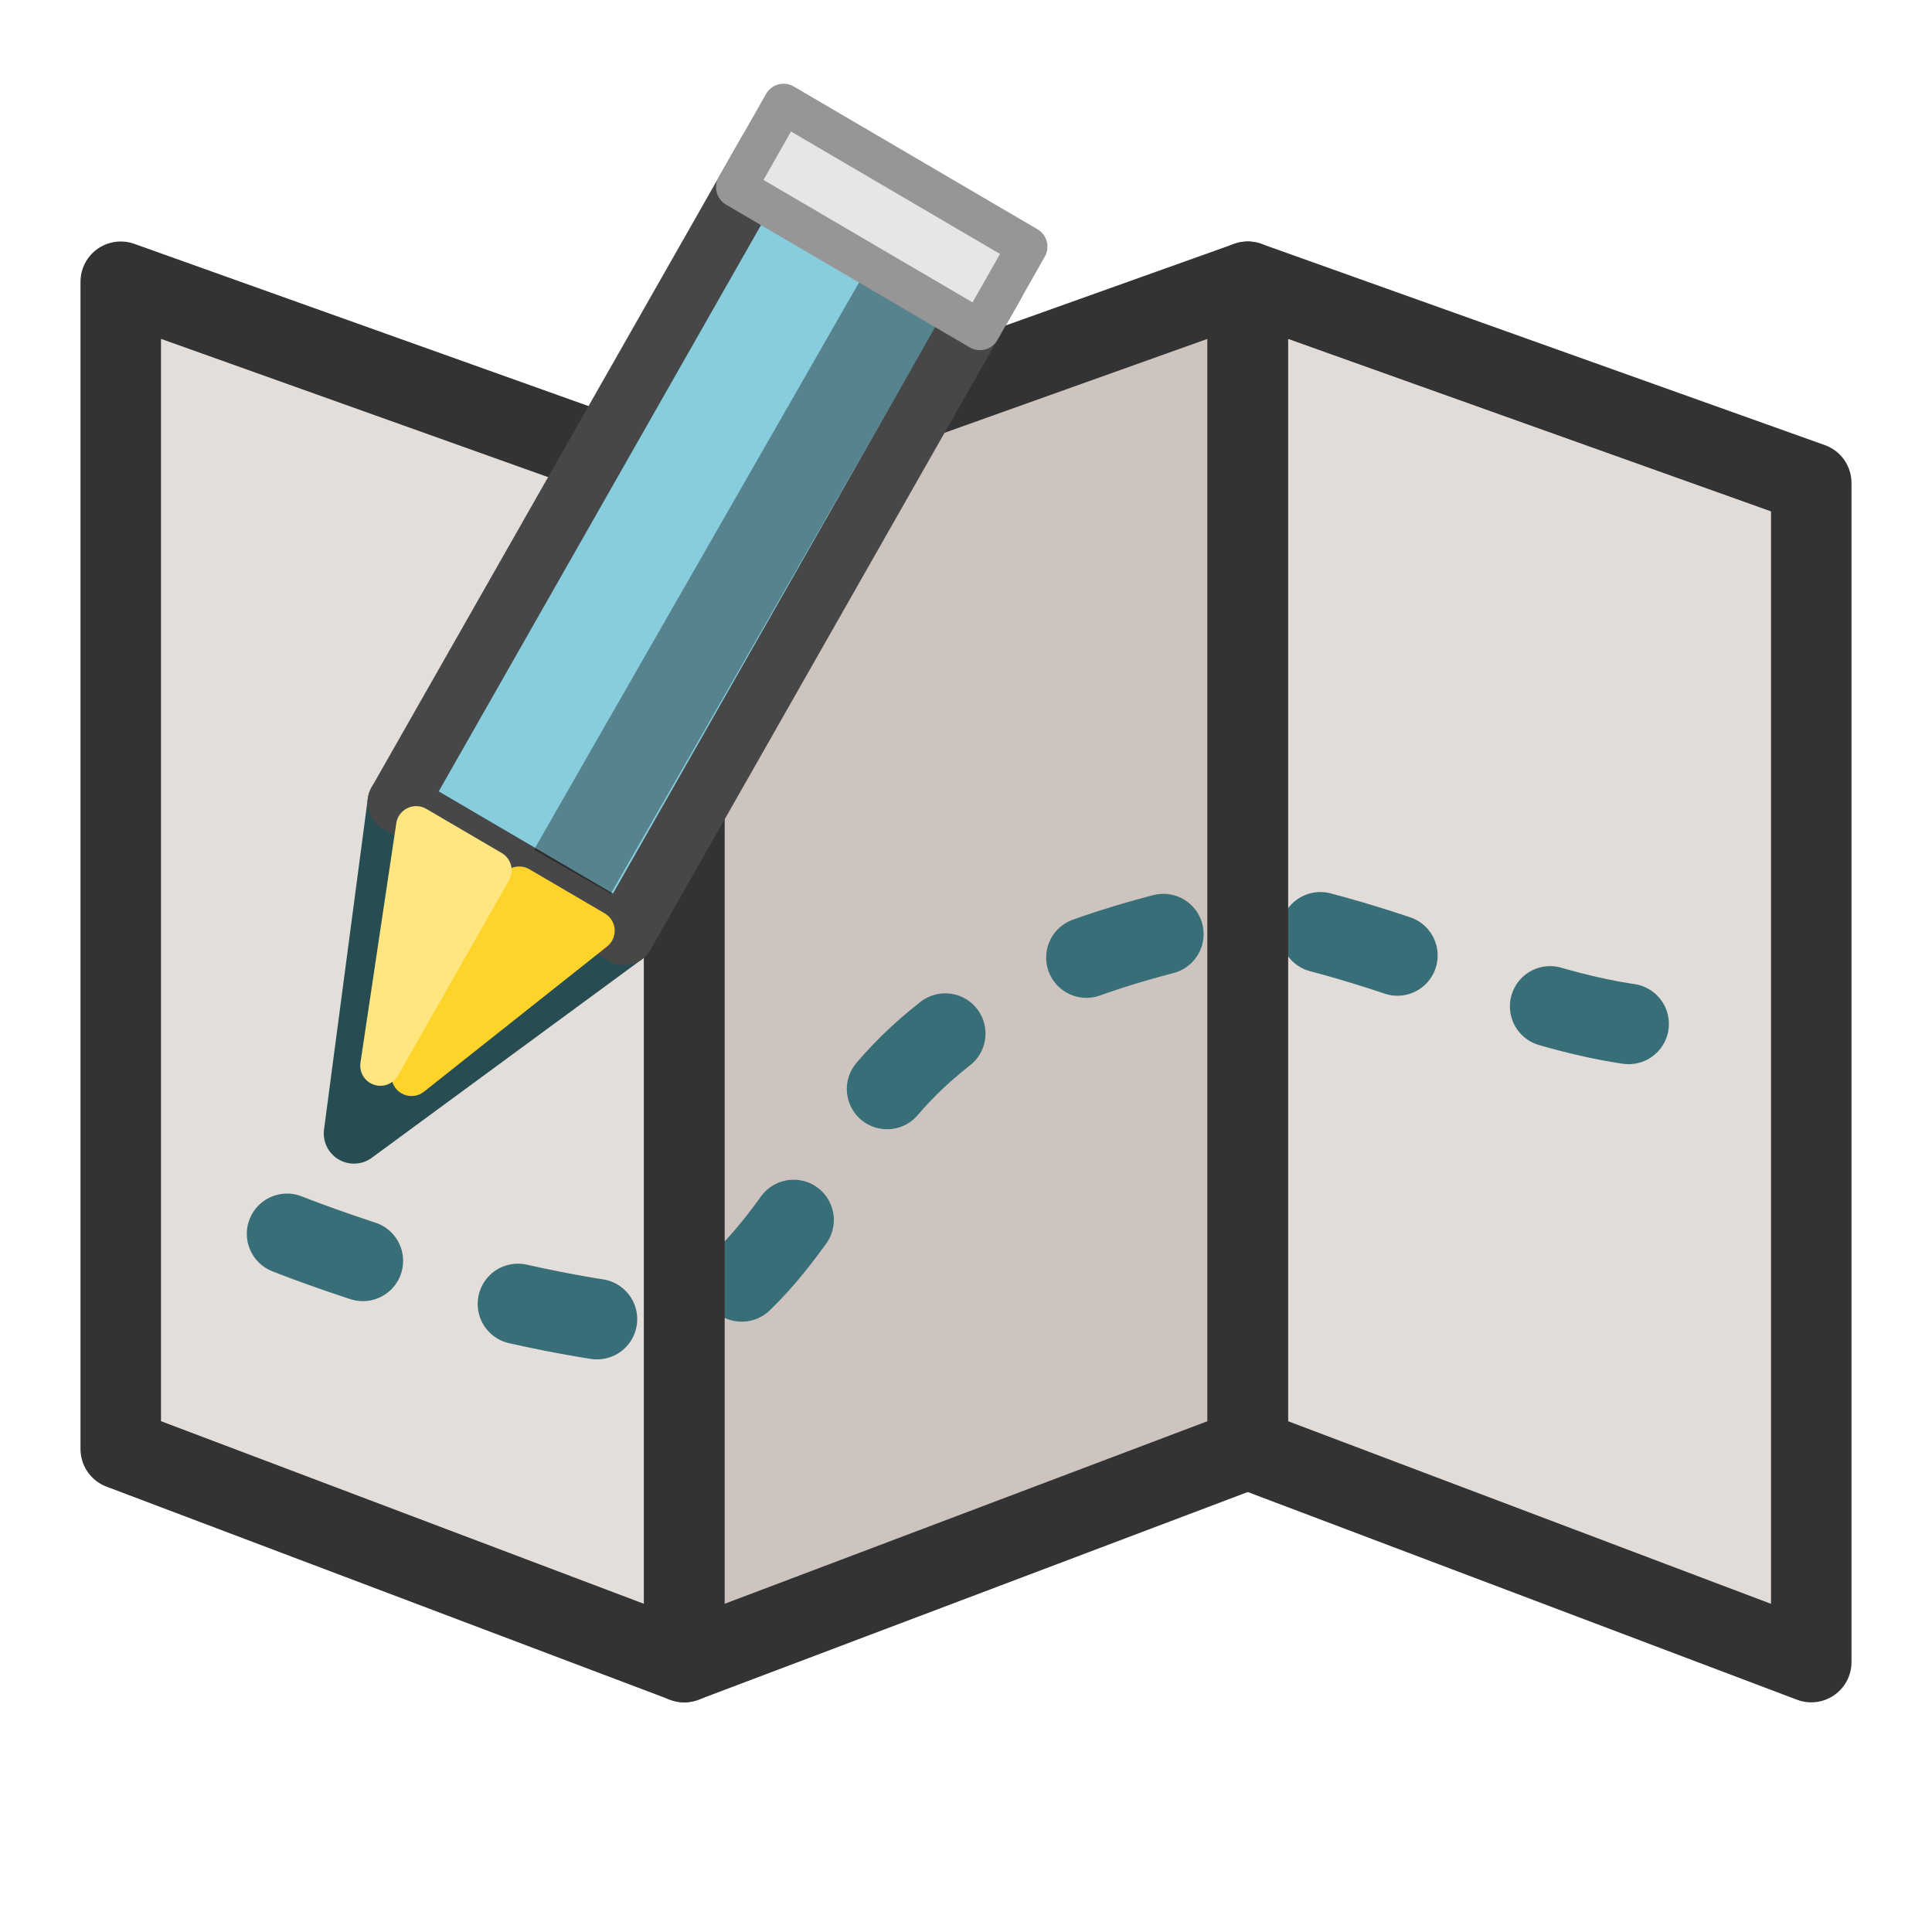
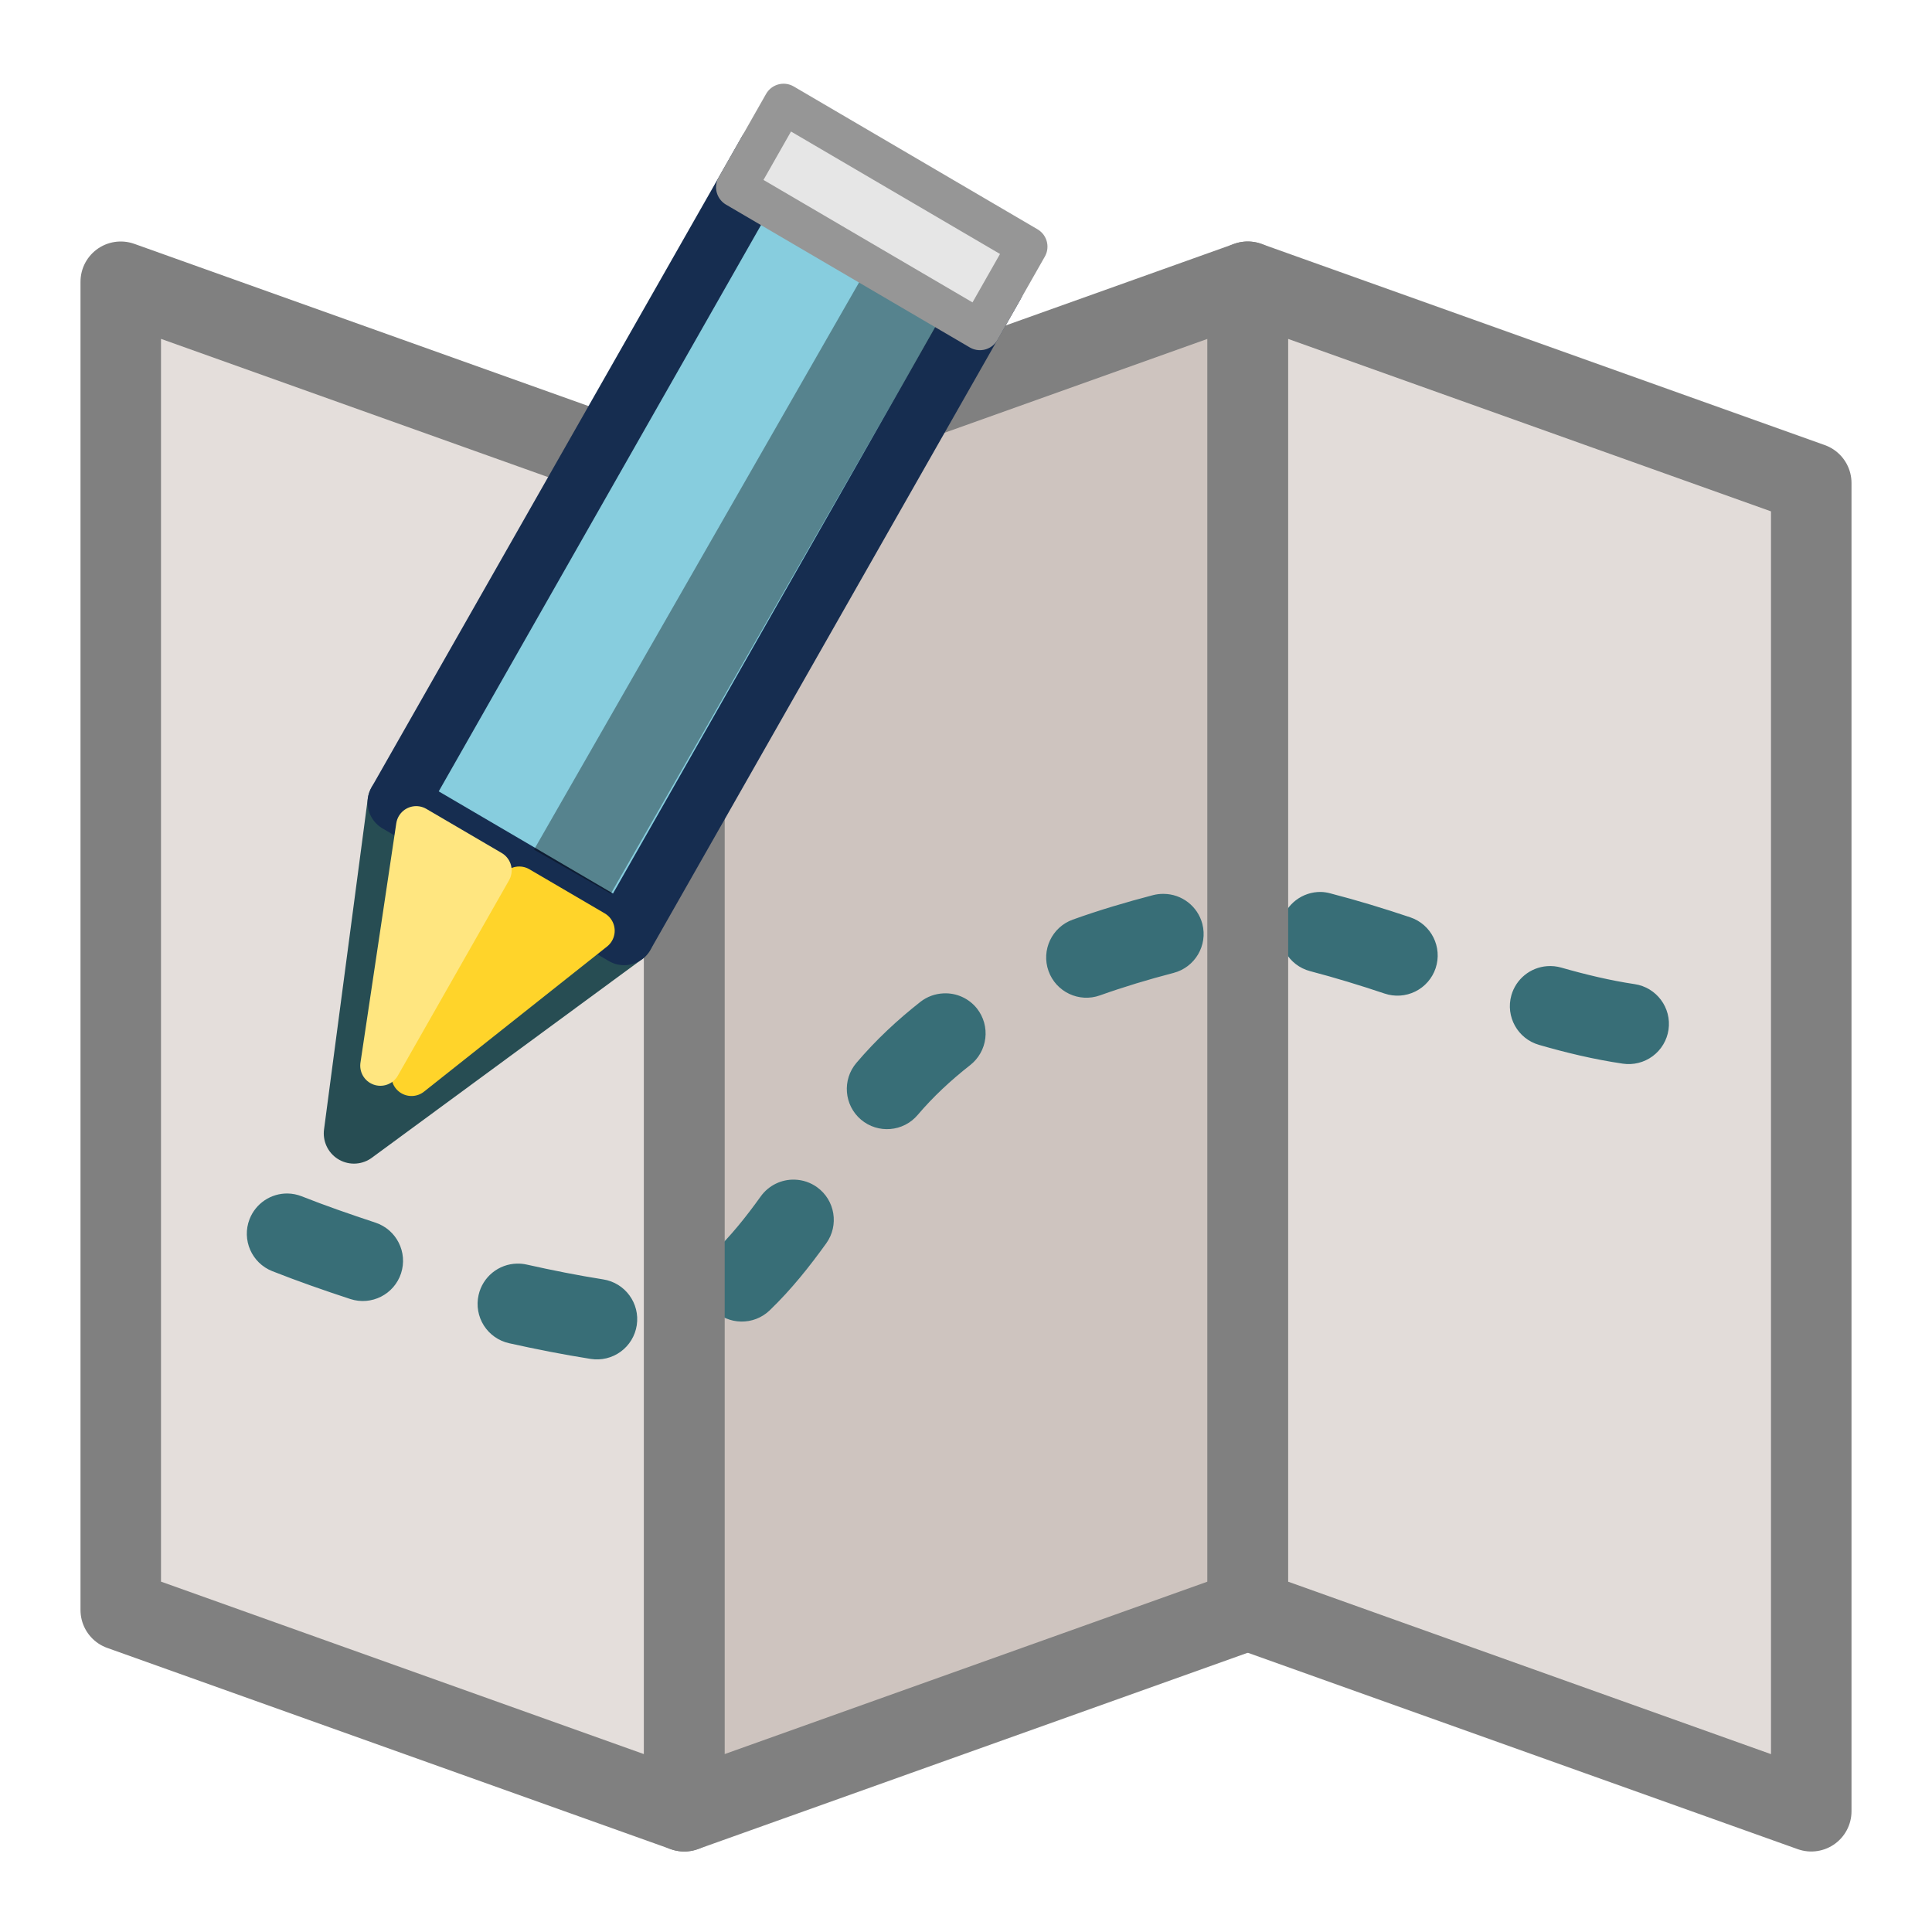
<svg xmlns="http://www.w3.org/2000/svg" xmlns:ns1="http://www.openswatchbook.org/uri/2009/osb" width="24" height="24" id="svg5692" version="1.1">
  <defs id="defs5694">
    <linearGradient id="linearGradient5625" ns1:paint="gradient">
      <stop style="stop-color:#7a0000;stop-opacity:1;" offset="0" id="stop5627" />
      <stop style="stop-color:#7a0000;stop-opacity:0;" offset="1" id="stop5629" />
    </linearGradient>
  </defs>
  <g id="layer2" style="display:inline" transform="translate(0,-8)">
-     <path id="rect882" style="fill:#e4dedb;stroke:none;stroke-width:1;stroke-linecap:round;stroke-linejoin:round;stroke-miterlimit:4;stroke-dasharray:none;paint-order:markers fill stroke;fill-opacity:1" d="m 1.5,11.5 7,2.5 V 28.647 L 1.5,26 Z" />
-     <path id="rect882-3" style="display:inline;fill:#cec4bf;stroke:none;stroke-width:1;stroke-linecap:round;stroke-linejoin:round;stroke-miterlimit:4;stroke-dasharray:none;paint-order:markers fill stroke;fill-opacity:1" d="m 8.5,14 7,-2.5 V 26 l -7,2.647 z" />
-     <path id="rect882-3-6" style="display:inline;fill:#e2dcd9;stroke:none;stroke-width:1;stroke-linecap:round;stroke-linejoin:round;stroke-miterlimit:4;stroke-dasharray:none;paint-order:markers fill stroke;fill-opacity:1" d="m 15.5,11.5 7,2.5 V 28.647 L 15.5,26 Z" />
-     <path style="fill:none;stroke:#386e77;stroke-width:1;stroke-linecap:round;stroke-linejoin:miter;stroke-miterlimit:4;stroke-dasharray:1, 2;stroke-dashoffset:0;stroke-opacity:1" d="m 3.566,23.327 c 0,0 2.47,0.996 4.836,1.179 1.445,-0.74 1.851,-2.325 3.011,-3.387 1.134,-1.038 2.408,-1.384 3.988,-1.747 2.182,0.333 3.757,1.419 5.649,1.409" id="path917" />
-     <path id="rect882-7" style="display:inline;fill:none;fill-opacity:1;stroke:#333333;stroke-width:1;stroke-linecap:round;stroke-linejoin:round;stroke-miterlimit:4;stroke-dasharray:none;paint-order:markers fill stroke" d="m 1.5,11.5 7,2.5 V 28.647 L 1.5,26 Z" />
-     <path id="rect882-3-5" style="display:inline;fill:none;fill-opacity:1;stroke:#333333;stroke-width:1;stroke-linecap:round;stroke-linejoin:round;stroke-miterlimit:4;stroke-dasharray:none;paint-order:markers fill stroke" d="m 8.5,14 7,-2.5 V 26 l -7,2.647 z" />
-     <path id="rect882-3-6-3" style="display:inline;fill:none;fill-opacity:1;stroke:#333333;stroke-width:1;stroke-linecap:round;stroke-linejoin:round;stroke-miterlimit:4;stroke-dasharray:none;paint-order:markers fill stroke" d="m 15.5,11.5 7,2.5 V 28.647 L 15.5,26 Z" />
+     <path id="rect882" style="fill:#e4dedb;fill-opacity:1;stroke:none;stroke-width:1;stroke-linecap:round;stroke-linejoin:round;stroke-miterlimit:4;stroke-dasharray:none;paint-order:markers fill stroke" d="m 1.5,11.5 7,2.5 v 16 l -7,-2 z" />
+     <path id="rect882-3" style="display:inline;fill:#cec4bf;fill-opacity:1;stroke:none;stroke-width:1;stroke-linecap:round;stroke-linejoin:round;stroke-miterlimit:4;stroke-dasharray:none;paint-order:markers fill stroke" d="m 8.5,14 7,-2.5 V 28 l -7,2 z" />
+     <path id="rect882-3-6" style="display:inline;fill:#e2dcd9;fill-opacity:1;stroke:none;stroke-width:1;stroke-linecap:round;stroke-linejoin:round;stroke-miterlimit:4;stroke-dasharray:none;paint-order:markers fill stroke" d="m 15.5,11.5 7,2.5 v 16 l -7,-2 z" />
+     <path style="color:#000000;font-style:normal;font-variant:normal;font-weight:normal;font-stretch:normal;font-size:medium;line-height:normal;font-family:sans-serif;font-variant-ligatures:normal;font-variant-position:normal;font-variant-caps:normal;font-variant-numeric:normal;font-variant-alternates:normal;font-variant-east-asian:normal;font-feature-settings:normal;font-variation-settings:normal;text-indent:0;text-align:start;text-decoration:none;text-decoration-line:none;text-decoration-style:solid;text-decoration-color:#000000;letter-spacing:normal;word-spacing:normal;text-transform:none;writing-mode:lr-tb;direction:ltr;text-orientation:mixed;dominant-baseline:auto;baseline-shift:baseline;text-anchor:start;white-space:normal;shape-padding:0;shape-margin:0;inline-size:0;clip-rule:nonzero;display:inline;overflow:visible;visibility:visible;isolation:auto;mix-blend-mode:normal;color-interpolation:sRGB;color-interpolation-filters:linearRGB;solid-color:#000000;solid-opacity:1;vector-effect:none;fill:#386e77;fill-opacity:1;fill-rule:nonzero;stroke:none;stroke-width:1;stroke-linecap:round;stroke-linejoin:miter;stroke-miterlimit:4;stroke-dasharray:1, 2;stroke-dashoffset:0;stroke-opacity:1;color-rendering:auto;image-rendering:auto;shape-rendering:auto;text-rendering:auto;enable-background:accumulate;stop-color:#000000;stop-opacity:1;opacity:1" d="M 16.41 19.08 A 0.5 0.5 0 0 0 15.918 19.455 A 0.5 0.5 0 0 0 16.275 20.064 C 16.584 20.145 16.892 20.239 17.199 20.342 A 0.5 0.5 0 0 0 17.834 20.027 A 0.5 0.5 0 0 0 17.518 19.395 C 17.193 19.286 16.863 19.185 16.527 19.098 A 0.5 0.5 0 0 0 16.41 19.08 z M 14.455 19.104 A 0.5 0.5 0 0 0 14.326 19.119 C 13.993 19.206 13.657 19.305 13.326 19.424 A 0.5 0.5 0 0 0 13.025 20.062 A 0.5 0.5 0 0 0 13.664 20.365 C 13.961 20.259 14.267 20.167 14.578 20.086 A 0.5 0.5 0 0 0 14.936 19.477 A 0.5 0.5 0 0 0 14.455 19.104 z M 19.219 20.002 A 0.5 0.5 0 0 0 18.775 20.363 A 0.5 0.5 0 0 0 19.119 20.98 C 19.454 21.077 19.799 21.16 20.158 21.213 A 0.5 0.5 0 0 0 20.727 20.791 A 0.5 0.5 0 0 0 20.305 20.225 C 20.004 20.18 19.7 20.107 19.395 20.02 A 0.5 0.5 0 0 0 19.219 20.002 z M 11.721 20.34 A 0.5 0.5 0 0 0 11.434 20.445 C 11.149 20.669 10.88 20.919 10.639 21.203 A 0.5 0.5 0 0 0 10.695 21.908 A 0.5 0.5 0 0 0 11.4 21.85 C 11.591 21.625 11.811 21.42 12.051 21.232 A 0.5 0.5 0 0 0 12.137 20.529 A 0.5 0.5 0 0 0 11.721 20.34 z M 9.873 22.654 A 0.5 0.5 0 0 0 9.451 22.861 C 9.267 23.118 9.077 23.354 8.867 23.557 A 0.5 0.5 0 0 0 8.855 24.264 A 0.5 0.5 0 0 0 9.562 24.277 C 9.833 24.016 10.059 23.73 10.264 23.445 A 0.5 0.5 0 0 0 10.15 22.748 A 0.5 0.5 0 0 0 9.873 22.654 z M 3.574 22.826 A 0.5 0.5 0 0 0 3.1 23.145 A 0.5 0.5 0 0 0 3.383 23.791 C 3.705 23.918 4.029 24.031 4.352 24.137 A 0.5 0.5 0 0 0 4.982 23.818 A 0.5 0.5 0 0 0 4.664 23.188 C 4.353 23.085 4.046 22.979 3.748 22.861 A 0.5 0.5 0 0 0 3.574 22.826 z M 6.424 23.697 A 0.5 0.5 0 0 0 5.945 24.088 A 0.5 0.5 0 0 0 6.324 24.686 C 6.657 24.76 6.995 24.827 7.338 24.881 A 0.5 0.5 0 0 0 7.91 24.463 A 0.5 0.5 0 0 0 7.492 23.893 C 7.176 23.843 6.86 23.78 6.543 23.709 A 0.5 0.5 0 0 0 6.424 23.697 z " id="path865" />
+     <path id="rect882-7" style="display:inline;fill:none;fill-opacity:1;stroke:#808080;stroke-width:1;stroke-linecap:round;stroke-linejoin:round;stroke-miterlimit:4;stroke-dasharray:none;paint-order:markers fill stroke" d="m 1.5,11.5 7,2.5 V 30.5 L 1.5,28 Z" />
+     <path id="rect882-3-5" style="display:inline;fill:none;fill-opacity:1;stroke:#808080;stroke-width:1;stroke-linecap:round;stroke-linejoin:round;stroke-miterlimit:4;stroke-dasharray:none;paint-order:markers fill stroke" d="m 8.5,14 7,-2.5 V 28 l -7,2.5 z" />
+     <path id="rect882-3-6-3" style="display:inline;fill:none;fill-opacity:1;stroke:#808080;stroke-width:1;stroke-linecap:round;stroke-linejoin:round;stroke-miterlimit:4;stroke-dasharray:none;paint-order:markers fill stroke" d="m 15.5,11.5 7,2.5 v 16.5 l -7,-2.5 z" />
    <path d="m 4.941,17.967 2.812,1.647 -3.356,2.466 z" fill="#505050" stroke="#2a2a2a" stroke-linecap="round" stroke-width="0.75" id="path8" style="fill:#386e77;fill-opacity:1;stroke:#274d53;stroke-linejoin:round;stroke-dashoffset:0.5;stroke-opacity:1" />
-     <path d="M 9.541,9.884 12.352,11.531 7.753,19.615 4.941,17.967 Z" fill="#fb7123" stroke="#474747" stroke-linecap="round" stroke-width="0.75" id="path10" style="stroke-linejoin:round;stroke-dashoffset:0.5;fill:#87cdde" />
+     <path d="M 9.541,9.884 12.352,11.531 7.753,19.615 4.941,17.967 Z" fill="#fb7123" stroke="#474747" stroke-linecap="round" stroke-width="0.75" id="path10" style="stroke-linejoin:round;stroke-dashoffset:0.5;fill:#87cdde;stroke:#162d50" />
    <path d="M 11.292,11.532 7.111,18.828" fill-opacity="0.706" opacity="0.363" stroke="#000000" stroke-width="2" id="path14" style="stroke-width:1.1;stroke-linejoin:round;stroke-miterlimit:4;stroke-dasharray:none;stroke-dashoffset:0.5" />
    <path d="M 5.112,21.365 7.386,19.562 6.45,19.014 5.112,21.365 Z" fill="#969696" stroke="#969696" stroke-linecap="square" stroke-width="0.5" id="path16" style="fill:#ffd42a;stroke:#ffd42a;stroke-linejoin:round;stroke-dashoffset:0.5" />
    <path d="M 9.734,9.29 12.762,11.064 12.173,12.1 9.145,10.326 Z" fill="#e6e6e6" stroke="#969696" stroke-linecap="round" stroke-width="0.5" id="path18" style="stroke-linejoin:round;stroke-dashoffset:0.5" />
    <path d="m 4.725,21.238 0.445,-2.974 0.936,0.548 z" fill="#e6e6e6" stroke="#e6e6e6" stroke-linecap="square" stroke-width="0.5" id="path20" style="fill:#ffe680;stroke:#ffe680;stroke-linejoin:round;stroke-dashoffset:0.5" />
  </g>
</svg>
